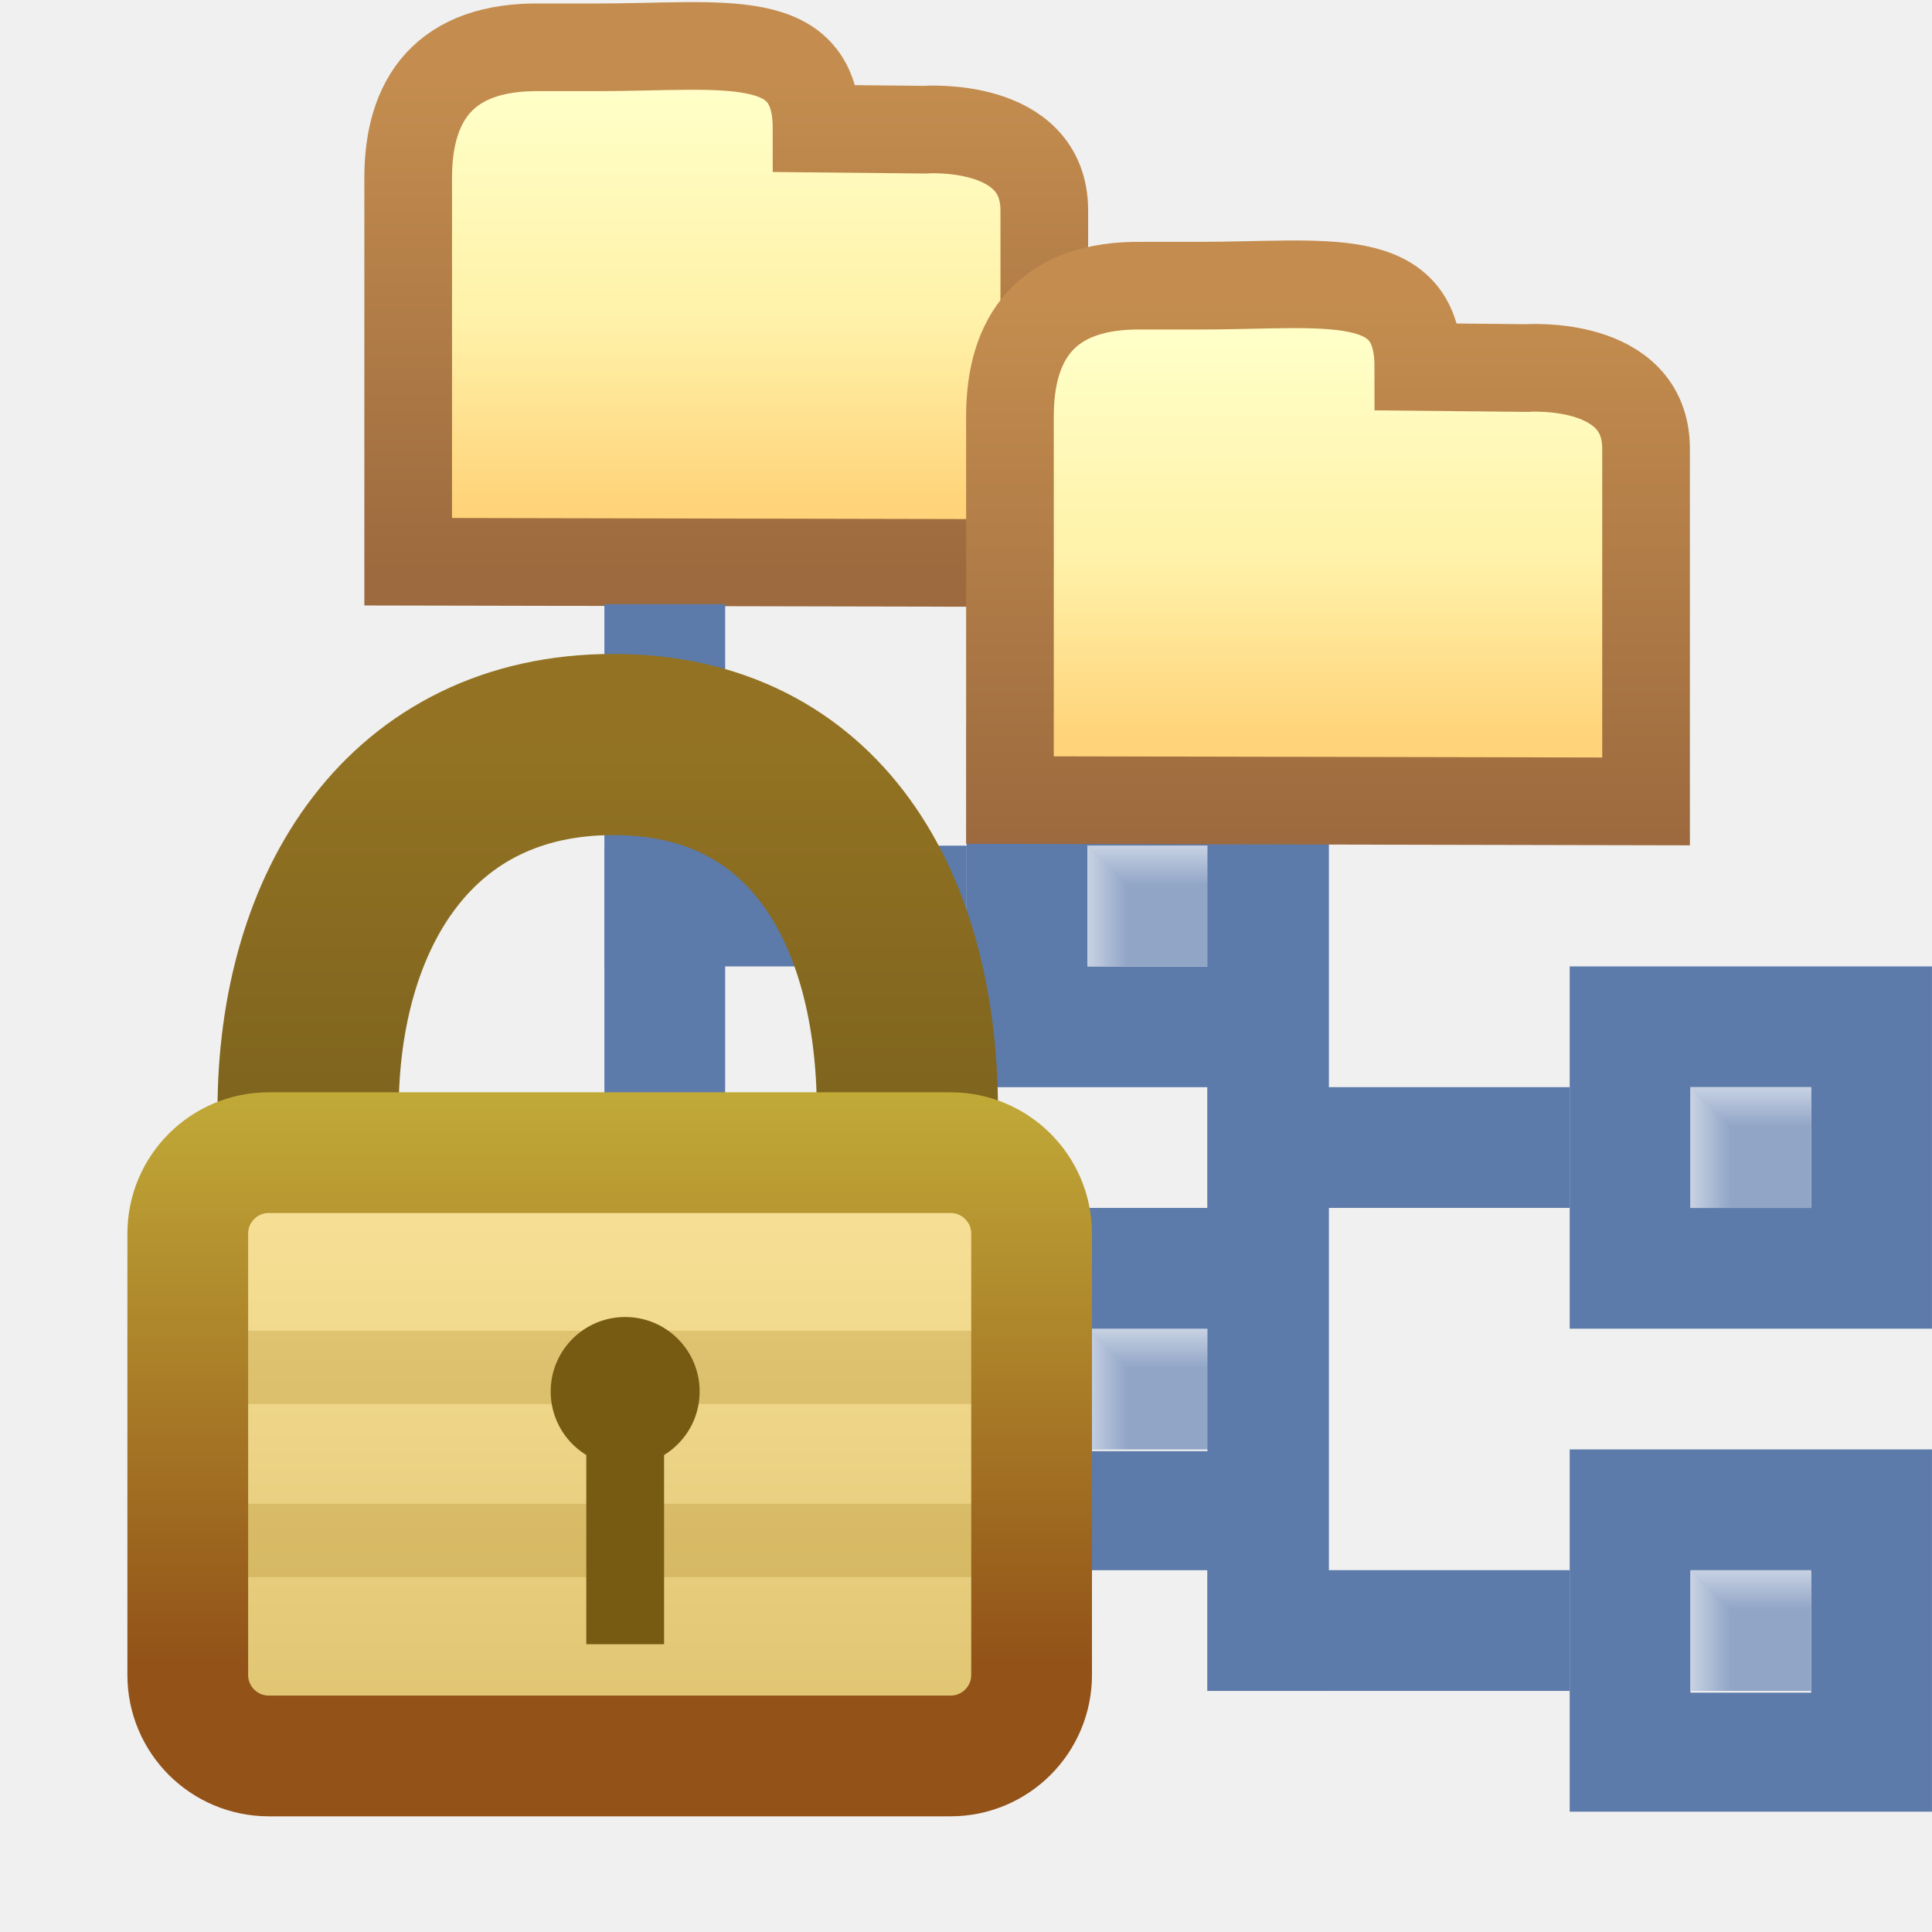
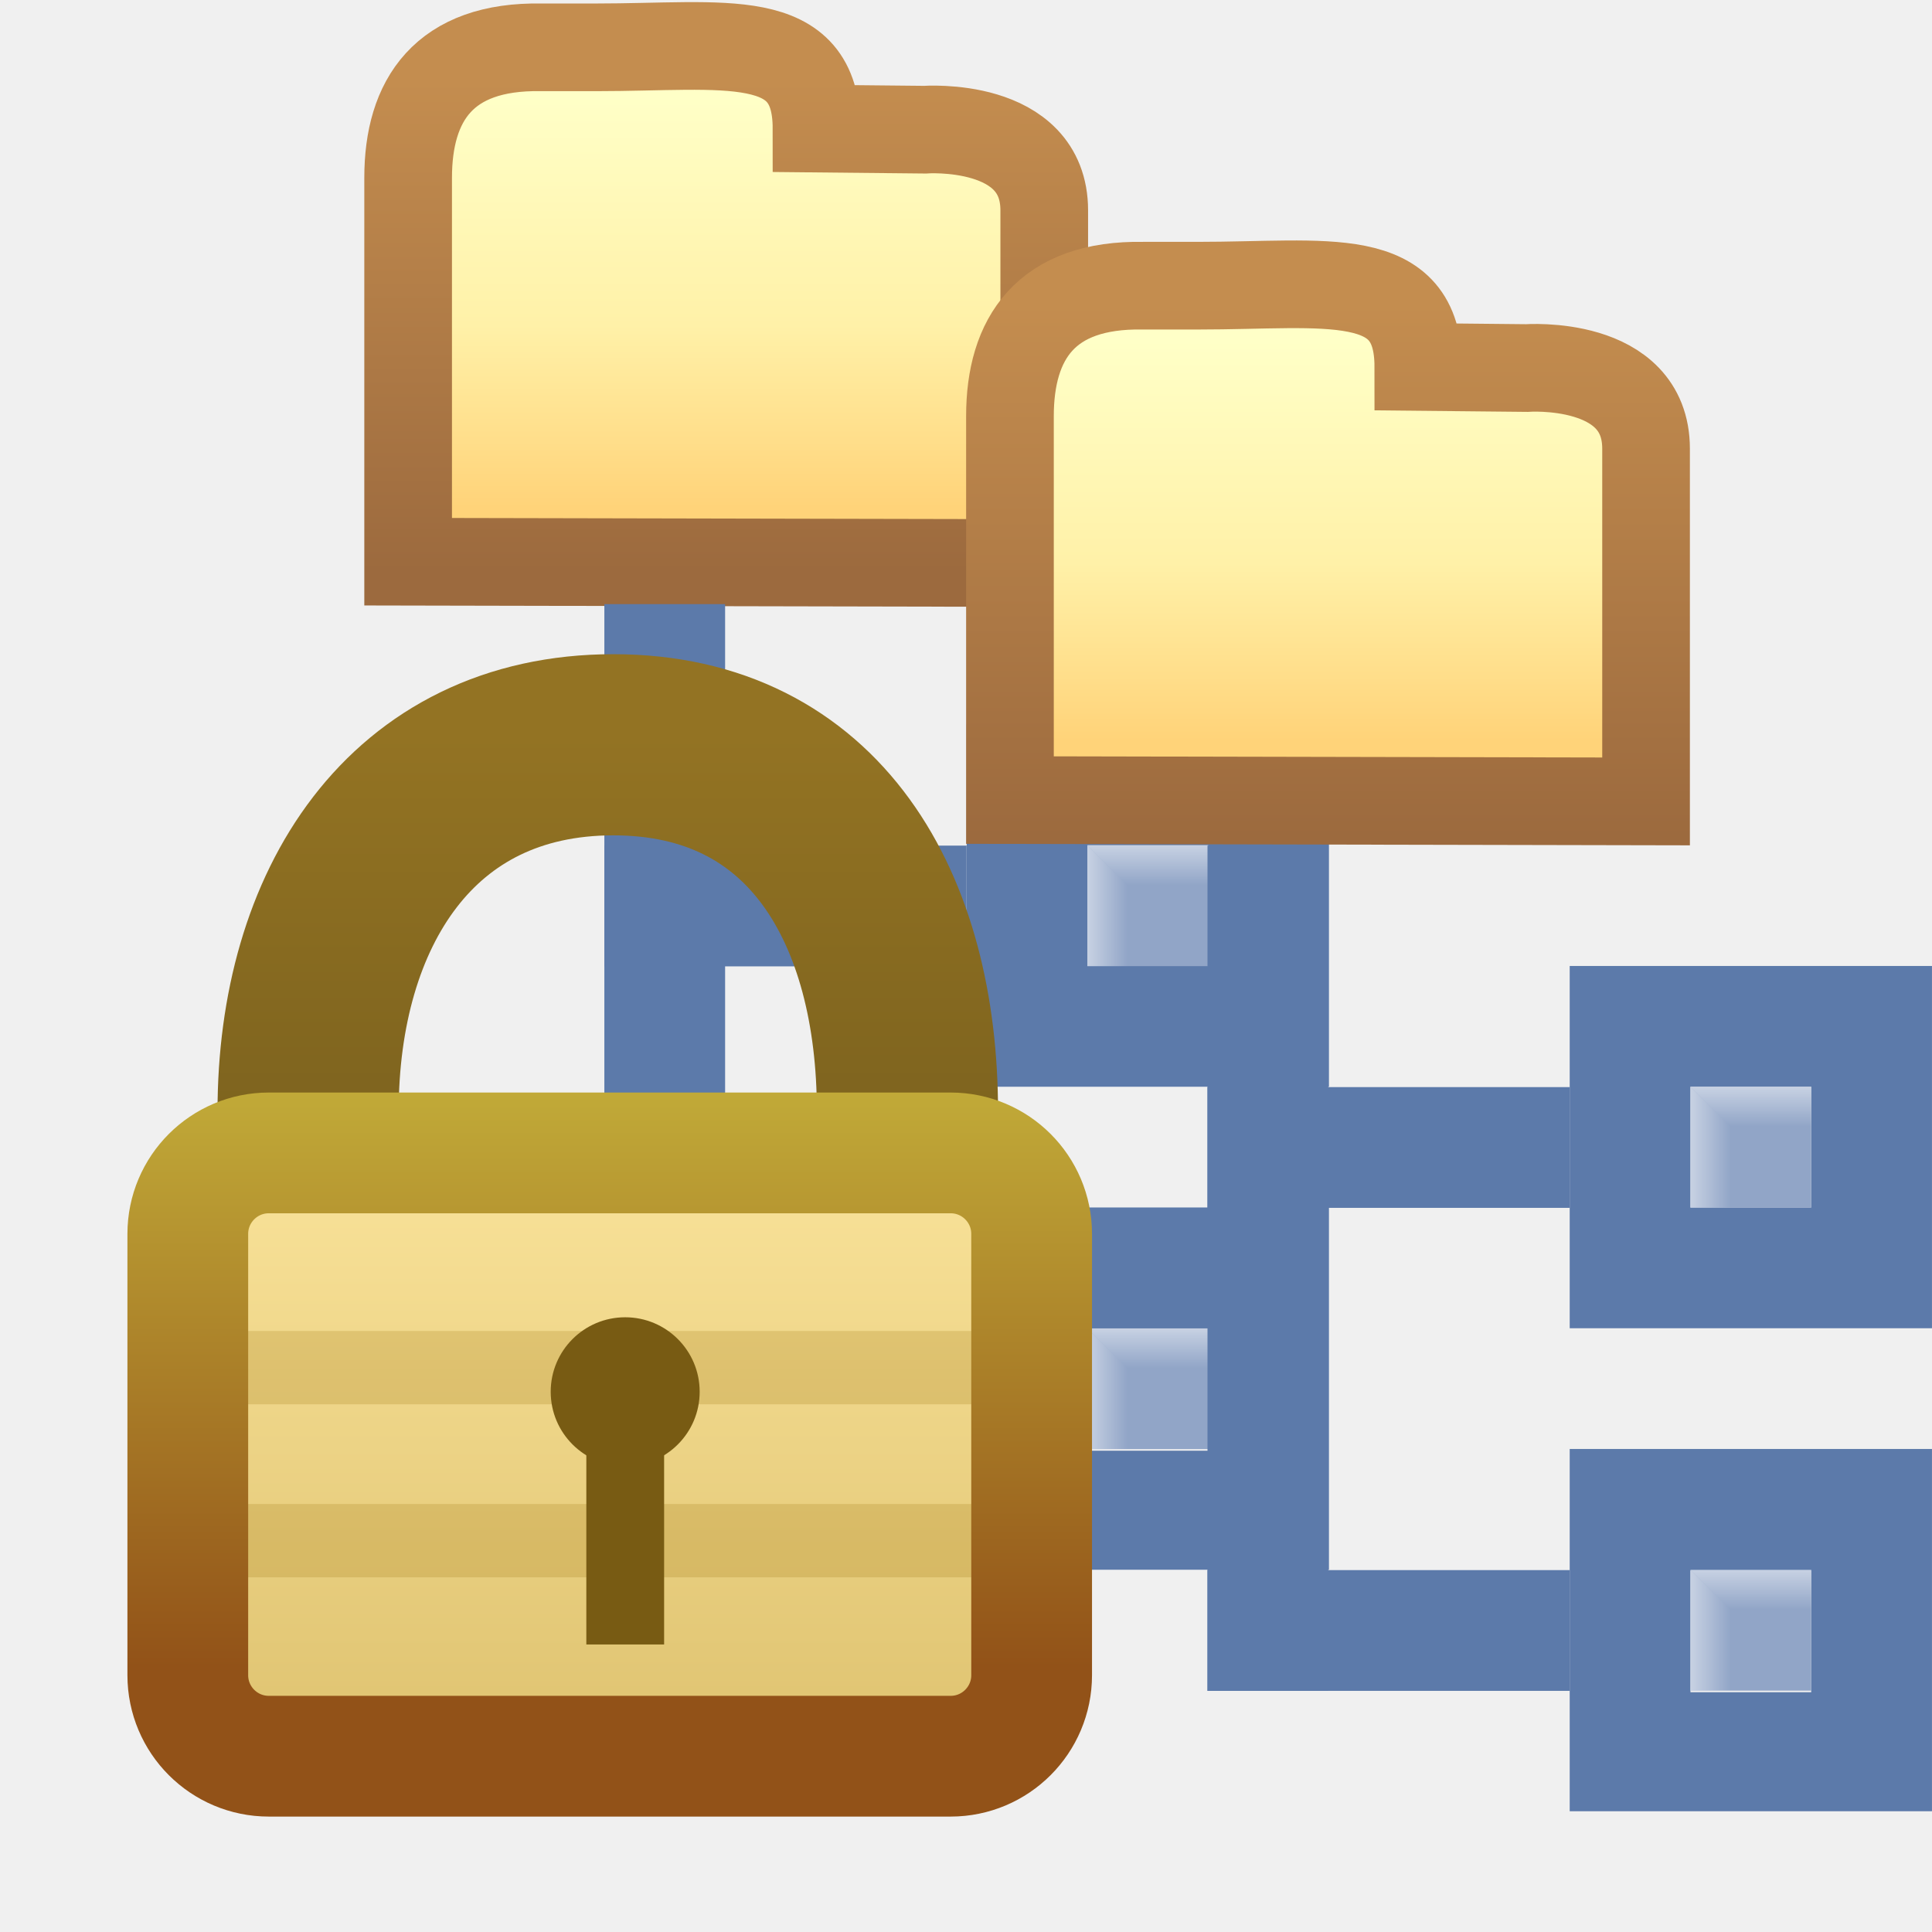
- <svg xmlns="http://www.w3.org/2000/svg" xmlns:xlink="http://www.w3.org/1999/xlink" version="1.1" id="svg2" height="16" width="16">
-   <defs id="defs4">
-     <linearGradient id="linearGradient5991">
-       <stop style="stop-color:#9c6a3e;stop-opacity:1;" offset="0" id="stop5993" />
-       <stop style="stop-color:#c48d4f;stop-opacity:1" offset="1" id="stop5995" />
+ <svg xmlns="http://www.w3.org/2000/svg" xmlns:xlink="http://www.w3.org/1999/xlink" width="16" height="16">
+   <defs>
+     <linearGradient id="d">
+       <stop offset="0" stop-color="#9c6a3e" />
+       <stop offset="1" stop-color="#c48d4f" />
    </linearGradient>
-     <linearGradient id="linearGradient5981">
-       <stop id="stop5983" offset="0" style="stop-color:#9c6a3e;stop-opacity:1;" />
-       <stop id="stop5985" offset="1" style="stop-color:#c48d4f;stop-opacity:1" />
+     <linearGradient id="c">
+       <stop offset="0" stop-color="#9c6a3e" />
+       <stop offset="1" stop-color="#c48d4f" />
    </linearGradient>
-     <linearGradient id="linearGradient5973">
-       <stop style="stop-color:#ffffc7;stop-opacity:1" offset="0" id="stop5975" />
-       <stop id="stop5977" offset="0.555" style="stop-color:#fff1a8;stop-opacity:1" />
-       <stop style="stop-color:#ffd379;stop-opacity:1" offset="1" id="stop5979" />
+     <linearGradient id="b">
+       <stop offset="0" stop-color="#ffffc7" />
+       <stop offset=".555" stop-color="#fff1a8" />
+       <stop offset="1" stop-color="#ffd379" />
    </linearGradient>
-     <linearGradient id="linearGradient5965">
-       <stop style="stop-color:#ffffc7;stop-opacity:1" offset="0" id="stop5967" />
-       <stop id="stop5969" offset="0.555" style="stop-color:#fff1a8;stop-opacity:1" />
-       <stop style="stop-color:#ffd379;stop-opacity:1" offset="1" id="stop5971" />
+     <linearGradient id="a">
+       <stop offset="0" stop-color="#ffffc7" />
+       <stop offset=".555" stop-color="#fff1a8" />
+       <stop offset="1" stop-color="#ffd379" />
    </linearGradient>
-     <linearGradient y2="1056.436" x2="-17.95" y1="1064.428" x1="-17.95" gradientTransform="matrix(-0.5053316,0,0,-0.4143057,1.182328,1480.179)" gradientUnits="userSpaceOnUse" id="linearGradient5897" xlink:href="#linearGradient5965" />
-     <linearGradient xlink:href="#linearGradient5973" id="linearGradient5926" gradientUnits="userSpaceOnUse" gradientTransform="matrix(-0.5053316,0,0,-0.4143057,-4.799834,1478.205)" x1="-17.95" y1="1064.538" x2="-17.95" y2="1056.333" />
-     <linearGradient gradientTransform="translate(-19.00162,0)" gradientUnits="userSpaceOnUse" y2="1038.868" x2="27.119" y1="1043.289" x1="27.119" id="linearGradient5987" xlink:href="#linearGradient5981" />
-     <linearGradient gradientTransform="translate(-20,0)" gradientUnits="userSpaceOnUse" y2="1037.027" x2="22.577" y1="1041.094" x1="22.577" id="linearGradient5989" xlink:href="#linearGradient5991" />
-     <linearGradient xlink:href="#linearGradient4871-7-1" id="linearGradient4879-9-2" x1="4.5" y1="1044.347" x2="4.5" y2="1045.343" gradientUnits="userSpaceOnUse" />
-     <linearGradient id="linearGradient4871-7-1">
-       <stop style="stop-color:#ffffff;stop-opacity:1;" offset="0" id="stop4873-4-1" />
-       <stop style="stop-color:#ffffff;stop-opacity:0;" offset="1" id="stop4875-0-5" />
+     <linearGradient xlink:href="#a" id="t" x1="-17.95" x2="-17.95" y1="1064.428" y2="1056.436" gradientTransform="matrix(-.50533 0 0 -.4143 1.182 1480.179)" gradientUnits="userSpaceOnUse" />
+     <linearGradient xlink:href="#b" id="l" x1="-17.95" x2="-17.95" y1="1064.538" y2="1056.333" gradientTransform="matrix(-.50533 0 0 -.4143 -4.8 1478.205)" gradientUnits="userSpaceOnUse" />
+     <linearGradient xlink:href="#c" id="u" x1="27.119" x2="27.119" y1="1043.289" y2="1038.868" gradientTransform="translate(-19.002)" gradientUnits="userSpaceOnUse" />
+     <linearGradient xlink:href="#d" id="m" x1="22.577" x2="22.577" y1="1041.094" y2="1037.027" gradientTransform="translate(-20)" gradientUnits="userSpaceOnUse" />
+     <linearGradient xlink:href="#e" id="y" x1="4.5" x2="4.5" y1="1044.347" y2="1045.343" gradientUnits="userSpaceOnUse" />
+     <linearGradient id="e">
+       <stop offset="0" stop-color="#fff" />
+       <stop offset="1" stop-color="#fff" stop-opacity="0" />
    </linearGradient>
-     <linearGradient xlink:href="#linearGradient4871-7-1" id="linearGradient4877-1-7" x1="3" y1="1045.862" x2="4" y2="1045.862" gradientUnits="userSpaceOnUse" />
-     <linearGradient xlink:href="#linearGradient4871-7" id="linearGradient4879-9" x1="4.5" y1="1044.347" x2="4.5" y2="1045.343" gradientUnits="userSpaceOnUse" />
-     <linearGradient id="linearGradient4871-7">
-       <stop style="stop-color:#ffffff;stop-opacity:1;" offset="0" id="stop4873-4" />
-       <stop style="stop-color:#ffffff;stop-opacity:0;" offset="1" id="stop4875-0" />
+     <linearGradient xlink:href="#e" id="x" x1="3" x2="4" y1="1045.862" y2="1045.862" gradientUnits="userSpaceOnUse" />
+     <linearGradient xlink:href="#f" id="w" x1="4.5" x2="4.5" y1="1044.347" y2="1045.343" gradientUnits="userSpaceOnUse" />
+     <linearGradient id="f">
+       <stop offset="0" stop-color="#fff" />
+       <stop offset="1" stop-color="#fff" stop-opacity="0" />
    </linearGradient>
-     <linearGradient xlink:href="#linearGradient4871-7" id="linearGradient4877-1" x1="3" y1="1045.862" x2="4" y2="1045.862" gradientUnits="userSpaceOnUse" />
-     <linearGradient xlink:href="#linearGradient4871-7-0" id="linearGradient4877-1-4" x1="3" y1="1045.862" x2="4" y2="1045.862" gradientUnits="userSpaceOnUse" />
-     <linearGradient id="linearGradient4871-7-0">
-       <stop style="stop-color:#ffffff;stop-opacity:1;" offset="0" id="stop4873-4-5" />
-       <stop style="stop-color:#ffffff;stop-opacity:0;" offset="1" id="stop4875-0-4" />
+     <linearGradient xlink:href="#f" id="v" x1="3" x2="4" y1="1045.862" y2="1045.862" gradientUnits="userSpaceOnUse" />
+     <linearGradient xlink:href="#g" id="n" x1="3" x2="4" y1="1045.862" y2="1045.862" gradientUnits="userSpaceOnUse" />
+     <linearGradient id="g">
+       <stop offset="0" stop-color="#fff" />
+       <stop offset="1" stop-color="#fff" stop-opacity="0" />
    </linearGradient>
-     <linearGradient xlink:href="#linearGradient4871-7-0" id="linearGradient4879-9-7" x1="4.5" y1="1044.347" x2="4.5" y2="1045.343" gradientUnits="userSpaceOnUse" />
-     <linearGradient xlink:href="#linearGradient4871-7-1-1" id="linearGradient4877-1-7-2" x1="3" y1="1045.862" x2="4" y2="1045.862" gradientUnits="userSpaceOnUse" />
-     <linearGradient id="linearGradient4871-7-1-1">
-       <stop style="stop-color:#ffffff;stop-opacity:1;" offset="0" id="stop4873-4-1-4" />
-       <stop style="stop-color:#ffffff;stop-opacity:0;" offset="1" id="stop4875-0-5-9" />
+     <linearGradient xlink:href="#g" id="o" x1="4.5" x2="4.5" y1="1044.347" y2="1045.343" gradientUnits="userSpaceOnUse" />
+     <linearGradient xlink:href="#h" id="p" x1="3" x2="4" y1="1045.862" y2="1045.862" gradientUnits="userSpaceOnUse" />
+     <linearGradient id="h">
+       <stop offset="0" stop-color="#fff" />
+       <stop offset="1" stop-color="#fff" stop-opacity="0" />
    </linearGradient>
-     <linearGradient xlink:href="#linearGradient4871-7-1-1" id="linearGradient4879-9-2-9" x1="4.5" y1="1044.347" x2="4.5" y2="1045.343" gradientUnits="userSpaceOnUse" />
-     <mask id="mask8881" maskUnits="userSpaceOnUse">
-       <g id="g8883" style="fill:#ffffff;display:inline">
-         <path d="m 6.66,1037.436 c 0,0 0.99,-0.074 0.99,0.668 l 0,2.921 -5.268,-0.011 0,-2.126 0,-1.053 c 0,-0.645 0.297,-1.095 1.102,-1.081 l 0.452,0 c 1.075,0 1.828,-0.155 1.828,0.673 z" style="fill:#ffffff;fill-opacity:1;stroke:#ffffff;stroke-width:0.726;stroke-linecap:butt;stroke-linejoin:miter;stroke-miterlimit:4;stroke-opacity:1;stroke-dasharray:none;display:inline" id="path8885" />
-         <g style="fill:#ffffff;display:inline" id="g8887" transform="translate(0.00695065,-0.9965488)">
-           <g transform="matrix(0.5956233,0,0,0.5956233,5.42626,422.3158)" id="g8889" style="fill:#ffffff;display:inline">
-             <path style="fill:#ffffff;fill-opacity:1;stroke:none;display:inline" d="m 2.642,1042.683 0,5.037 5.037,0 0,-5.037 z m 1.679,1.679 1.679,0 0,1.679 -1.679,0 z" id="path8891" />
-             <g style="fill:#ffffff" transform="matrix(0.5596461,0,0,0.5596359,2.642148,459.8996)" id="g8893">
-               <rect y="1044.362" x="3" height="3" width="3" id="rect8895" style="fill:#ffffff;fill-opacity:1;stroke:none;display:inline" />
-               <path id="path8897" d="m 3,1044.362 1,1 0,2 -1,0 z" style="opacity:0.5;fill:#ffffff;fill-opacity:1;stroke:none;display:inline" />
-               <path id="path8899" d="m 3,1044.362 1,1 2,0 0,-1 z" style="opacity:0.5;fill:#ffffff;fill-opacity:1;stroke:none;display:inline" />
-             </g>
-           </g>
-           <g transform="matrix(0.5956233,0,0,0.5956233,5.42626,426.3158)" id="g8901" style="fill:#ffffff;display:inline">
-             <path style="fill:#ffffff;fill-opacity:1;stroke:none;display:inline" d="m 2.642,1042.683 0,5.037 5.037,0 0,-5.037 z m 1.679,1.691 1.679,0 0,1.691 -1.679,0 z" id="path8903" />
-             <g style="fill:#ffffff" transform="matrix(0.5596461,0,0,0.5596359,2.642148,459.8996)" id="g8905">
-               <rect y="1044.362" x="3" height="3" width="3" id="rect8907" style="fill:#ffffff;fill-opacity:1;stroke:none;display:inline" />
-               <path id="path8909" d="m 3,1044.362 1,1 0,2 -1,0 z" style="opacity:0.5;fill:#ffffff;fill-opacity:1;stroke:none;display:inline" />
-               <path id="path8911" d="m 3,1044.362 1,1 2,0 0,-1 z" style="opacity:0.5;fill:#ffffff;fill-opacity:1;stroke:none;display:inline" />
-             </g>
-           </g>
-           <path id="path8913" d="m 4,1042.362 1,0 0,7 -1,0 z" style="fill:#ffffff;fill-opacity:1;stroke:none;display:inline" />
-           <path id="path8915" d="m 4,1044.362 3,0 0,1 -3,0 z" style="fill:#ffffff;fill-opacity:1;stroke:none;display:inline" />
-           <path id="path8917" d="m 4,1048.362 3,0 0,1 -3,0 z" style="fill:#ffffff;fill-opacity:1;stroke:none;display:inline" />
+     <linearGradient xlink:href="#h" id="q" x1="4.5" x2="4.5" y1="1044.347" y2="1045.343" gradientUnits="userSpaceOnUse" />
+     <linearGradient id="i">
+       <stop offset="0" stop-color="#937323" />
+       <stop offset="1" stop-color="#79601d" />
+     </linearGradient>
+     <linearGradient xlink:href="#i" id="z" x1="30.063" x2="30.063" y1="1034.496" y2="1040.971" gradientTransform="translate(-42.735 2.5)" gradientUnits="userSpaceOnUse" />
+     <linearGradient xlink:href="#j" id="A" x1="32.326" x2="32.326" y1="1049.994" y2="1040.736" gradientTransform="translate(-43.39 1.055)" gradientUnits="userSpaceOnUse" />
+     <linearGradient id="j">
+       <stop offset="0" stop-color="#dec26f" />
+       <stop offset="1" stop-color="#fce69e" />
+     </linearGradient>
+     <linearGradient xlink:href="#k" id="B" x1="29.263" x2="29.263" y1="1048.656" y2="1040.78" gradientTransform="translate(-43.39 1.055)" gradientUnits="userSpaceOnUse" />
+     <linearGradient id="k">
+       <stop offset="0" stop-color="#925218" />
+       <stop offset="1" stop-color="#c1aa38" />
+     </linearGradient>
+     <filter id="s" width="1.349" height="1.372" x="-.174" y="-.186">
+       <feGaussianBlur stdDeviation=".98" />
+     </filter>
+     <mask id="r" maskUnits="userSpaceOnUse">
+       <g fill="#fff">
+         <path d="m 2.642,1042.683 0,5.037 5.037,0 0,-5.037 z m 1.679,1.679 1.679,0 0,1.679 -1.679,0 z" transform="matrix(.59562 0 0 .59562 5.433 421.32)" />
+         <path d="M3 1044.362H6V1047.362H3z" transform="matrix(.33334 0 0 .33333 7.007 695.246)" />
+         <path d="m3 1044.362 1 1 0 2-1 0zM3 1044.362l1 1 2 0 0-1z" opacity=".5" transform="matrix(.33334 0 0 .33333 7.007 695.246)" />
+         <path d="m 2.642,1042.683 0,5.037 5.037,0 0,-5.037 z m 1.679,1.691 1.679,0 0,1.691 -1.679,0 z" transform="matrix(.59562 0 0 .59562 5.433 425.32)" />
+         <path d="M3 1044.362H6V1047.362H3z" transform="matrix(.33334 0 0 .33333 7.007 699.246)" />
+         <path d="m3 1044.362 1 1 0 2-1 0zM3 1044.362l1 1 2 0 0-1z" opacity=".5" transform="matrix(.33334 0 0 .33333 7.007 699.246)" />
+         <path d="m 4,1042.362 1,0 0,7 -1,0 z" transform="translate(.007 -.997)" />
+         <path d="m4 1044.362 3 0 0 1-3 0zM4 1048.362l3 0 0 1-3 0z" transform="translate(.007 -.997)" />
+       </g>
+     </mask>
+   </defs>
+   <path fill="url(#l)" stroke="url(#m)" stroke-width=".726" d="m 6.66,1037.436 c 0,0 0.99,-0.074 0.99,0.668 l 0,2.921 -5.268,-0.011 0,-2.126 0,-1.053 c 0,-0.645 0.297,-1.095 1.102,-1.081 l 0.452,0 c 1.075,0 1.828,-0.155 1.828,0.673 z" transform="translate(.998 -1036.362)" />
+   <path fill="#5c7aaa" d="m 2.642,1042.683 0,5.037 5.037,0 0,-5.037 z m 1.679,1.679 1.679,0 0,1.679 -1.679,0 z" transform="matrix(.59562 0 0 .59562 6.432 -615.043)" />
+   <path fill="#91a5c7" d="M3 1044.362H6V1047.362H3z" transform="matrix(.33334 0 0 .33333 8.005 -341.116)" />
+   <path fill="url(#n)" d="m 3,1044.362 1,1 0,2 -1,0 z" opacity=".5" transform="matrix(.33334 0 0 .33333 8.005 -341.116)" />
+   <path fill="url(#o)" d="m 3,1044.362 1,1 2,0 0,-1 z" opacity=".5" transform="matrix(.33334 0 0 .33333 8.005 -341.116)" />
+   <path fill="#5c7aaa" d="m 2.642,1042.683 0,5.037 5.037,0 0,-5.037 z m 1.679,1.691 1.679,0 0,1.691 -1.679,0 z" transform="matrix(.59562 0 0 .59562 6.432 -611.043)" />
+   <path fill="#91a5c7" d="M3 1044.362H6V1047.362H3z" transform="matrix(.33334 0 0 .33333 8.005 -337.116)" />
+   <path fill="url(#p)" d="m 3,1044.362 1,1 0,2 -1,0 z" opacity=".5" transform="matrix(.33334 0 0 .33333 8.005 -337.116)" />
+   <path fill="url(#q)" d="m 3,1044.362 1,1 2,0 0,-1 z" opacity=".5" transform="matrix(.33334 0 0 .33333 8.005 -337.116)" />
+   <path fill="#5c7aaa" d="m 4,1042.362 1,0 0,7 -1,0 z" transform="translate(1.005 -1037.359)" />
+   <path fill="#5c7aaa" d="m4 1044.362 3 0 0 1-3 0zM4 1048.362l3 0 0 1-3 0z" transform="translate(1.005 -1037.359)" />
+   <g stroke="#fff" stroke-width="2" mask="url(#r)" transform="translate(0 -1036.362)">
+     <g fill="#fff" filter="url(#s)" opacity=".75">
+       <path d="m3.493 1044.901 2.019 0 0 1.941 1.973 0 0 2.034-1.973 0 0 1.958-2.019 0 0-1.958-1.989 0 0-2.034 1.989 0zM11.643 1039.41c0 0 .99-.074.99.668l0 2.921-5.268-.011 0-2.126 0-1.053c0-.645.297-1.095 1.102-1.081l.452 0c1.075 0 1.828-.155 1.828.673z" />
+       <g stroke-width="3.358">
+         <path d="m 2.642,1042.683 0,5.037 5.037,0 0,-5.037 z m 1.679,1.679 1.679,0 0,1.679 -1.679,0 z" transform="matrix(.59562 0 0 .59562 10.428 423.32)" />
+         <g stroke-width="6">
+           <path d="M3 1044.362H6V1047.362H3z" transform="matrix(.33334 0 0 .33333 12.001 697.246)" />
+           <path d="m3 1044.362 1 1 0 2-1 0zM3 1044.362l1 1 2 0 0-1z" opacity=".5" transform="matrix(.33334 0 0 .33333 12.001 697.246)" />
        </g>
      </g>
-     </mask>
-     <filter height="1.372" y="-0.186" width="1.349" x="-0.174" id="filter8947">
-       <feGaussianBlur id="feGaussianBlur8949" stdDeviation="0.98" />
-     </filter>
-     <linearGradient id="linearGradient4862">
-       <stop id="stop4864" offset="0" style="stop-color:#937323;stop-opacity:1;" />
-       <stop id="stop4866" offset="1" style="stop-color:#79601d;stop-opacity:1;" />
-     </linearGradient>
-     <linearGradient y2="1040.971" x2="30.062" y1="1034.496" x1="30.062" gradientTransform="translate(-42.73466,2.499255)" gradientUnits="userSpaceOnUse" id="linearGradient8465" xlink:href="#linearGradient4862" />
-     <linearGradient y2="1040.736" x2="32.326" y1="1049.994" x1="32.326" gradientTransform="translate(-43.38976,1.055355)" gradientUnits="userSpaceOnUse" id="linearGradient3527" xlink:href="#linearGradient4886-8" />
-     <linearGradient id="linearGradient4886-8">
-       <stop style="stop-color:#dec26f;stop-opacity:1" offset="0" id="stop4888-3" />
-       <stop style="stop-color:#fce69e;stop-opacity:1" offset="1" id="stop4890-2" />
-     </linearGradient>
-     <linearGradient y2="1040.78" x2="29.263" y1="1048.656" x1="29.263" gradientTransform="translate(-43.38976,1.055355)" gradientUnits="userSpaceOnUse" id="linearGradient8473" xlink:href="#linearGradient4878" />
-     <linearGradient id="linearGradient4878">
-       <stop id="stop4880" offset="0" style="stop-color:#925218;stop-opacity:1" />
-       <stop id="stop4882" offset="1" style="stop-color:#c1aa38;stop-opacity:1" />
-     </linearGradient>
-   </defs>
-   <g transform="translate(0,-1036.362)" style="display:inline" id="layer1">
-     <g transform="translate(0.9983743,0)" id="g8391">
-       <path d="m 6.66,1037.436 c 0,0 0.99,-0.074 0.99,0.668 l 0,2.921 -5.268,-0.011 0,-2.126 0,-1.053 c 0,-0.645 0.297,-1.095 1.102,-1.081 l 0.452,0 c 1.075,0 1.828,-0.155 1.828,0.673 z" style="fill:url(#linearGradient5926);fill-opacity:1;stroke:url(#linearGradient5989);stroke-width:0.726;stroke-linecap:butt;stroke-linejoin:miter;stroke-miterlimit:4;stroke-opacity:1;stroke-dasharray:none;display:inline" id="path4887-8-4-7-4" />
-       <g style="display:inline" id="layer1-8-0" transform="translate(0.00695065,-0.9965488)">
-         <g transform="matrix(0.5956233,0,0,0.5956233,5.42626,422.3158)" id="g5029-8-3" style="display:inline">
-           <path style="fill:#5c7aaa;fill-opacity:1;stroke:none;display:inline" d="m 2.642,1042.683 0,5.037 5.037,0 0,-5.037 z m 1.679,1.679 1.679,0 0,1.679 -1.679,0 z" id="rect4035-17-2-0" />
-           <g transform="matrix(0.5596461,0,0,0.5596359,2.642148,459.8996)" id="g4094-4-3">
-             <rect y="1044.362" x="3" height="3" width="3" id="rect4035-1-1-5-5" style="fill:#91a5c7;fill-opacity:1;stroke:none;display:inline" />
-             <path id="rect4035-1-7-1-5-0" d="m 3,1044.362 1,1 0,2 -1,0 z" style="opacity:0.5;fill:url(#linearGradient4877-1-4);fill-opacity:1;stroke:none;display:inline" />
-             <path id="rect4035-1-7-4-5-1-7" d="m 3,1044.362 1,1 2,0 0,-1 z" style="opacity:0.5;fill:url(#linearGradient4879-9-7);fill-opacity:1;stroke:none;display:inline" />
-           </g>
-         </g>
-         <g transform="matrix(0.5956233,0,0,0.5956233,5.42626,426.3158)" id="g5029-8-7-6" style="display:inline">
-           <path style="fill:#5c7aaa;fill-opacity:1;stroke:none;display:inline" d="m 2.642,1042.683 0,5.037 5.037,0 0,-5.037 z m 1.679,1.691 1.679,0 0,1.691 -1.679,0 z" id="rect4035-17-2-6-7" />
-           <g transform="matrix(0.5596461,0,0,0.5596359,2.642148,459.8996)" id="g4094-4-1-8">
-             <rect y="1044.362" x="3" height="3" width="3" id="rect4035-1-1-5-4-3" style="fill:#91a5c7;fill-opacity:1;stroke:none;display:inline" />
-             <path id="rect4035-1-7-1-5-2-6" d="m 3,1044.362 1,1 0,2 -1,0 z" style="opacity:0.5;fill:url(#linearGradient4877-1-7-2);fill-opacity:1;stroke:none;display:inline" />
-             <path id="rect4035-1-7-4-5-1-3-4" d="m 3,1044.362 1,1 2,0 0,-1 z" style="opacity:0.5;fill:url(#linearGradient4879-9-2-9);fill-opacity:1;stroke:none;display:inline" />
-           </g>
-         </g>
-         <path id="rect4035-1-1-5-2-4" d="m 4,1042.362 1,0 0,7 -1,0 z" style="fill:#5c7aaa;fill-opacity:1;stroke:none;display:inline" />
-         <path id="rect4035-1-1-5-2-2-19" d="m 4,1044.362 3,0 0,1 -3,0 z" style="fill:#5c7aaa;fill-opacity:1;stroke:none;display:inline" />
-         <path id="rect4035-1-1-5-2-2-1-5" d="m 4,1048.362 3,0 0,1 -3,0 z" style="fill:#5c7aaa;fill-opacity:1;stroke:none;display:inline" />
-       </g>
-     </g>
-     <g mask="url(#mask8881)" style="stroke:#ffffff;stroke-width:2;stroke-miterlimit:4;stroke-dasharray:none" id="g8762">
-       <g style="filter:url(#filter8947);opacity:0.75" id="g8919">
-         <path id="path5581-4" d="m 3.493,1044.901 2.019,0 0,1.941 1.973,0 0,2.034 -1.973,0 0,1.958 -2.019,0 0,-1.958 -1.989,0 0,-2.034 1.989,0 z" style="fill:#ffffff;fill-opacity:1;stroke:#ffffff;stroke-width:2;stroke-linecap:butt;stroke-linejoin:miter;stroke-miterlimit:4;stroke-opacity:1;stroke-dasharray:none;display:inline" />
-         <path id="path4887-8-4-7-9" style="fill:#ffffff;fill-opacity:1;stroke:#ffffff;stroke-width:2;stroke-linecap:butt;stroke-linejoin:miter;stroke-miterlimit:4;stroke-opacity:1;stroke-dasharray:none;display:inline" d="m 11.643,1039.41 c 0,0 0.99,-0.074 0.99,0.668 l 0,2.921 -5.268,-0.011 0,-2.126 0,-1.053 c 0,-0.645 0.297,-1.095 1.102,-1.081 l 0.452,0 c 1.075,0 1.828,-0.155 1.828,0.673 z" />
-         <g transform="translate(5.00132,1.0035)" id="layer1-8-04" style="fill:#ffffff;stroke:#ffffff;stroke-width:2;stroke-miterlimit:4;stroke-dasharray:none;display:inline">
-           <g style="fill:#ffffff;stroke:#ffffff;stroke-width:3.358;stroke-miterlimit:4;stroke-dasharray:none;display:inline" id="g5029-8-4" transform="matrix(0.5956233,0,0,0.5956233,5.42626,422.3158)">
-             <path id="rect4035-17-2-9" d="m 2.642,1042.683 0,5.037 5.037,0 0,-5.037 z m 1.679,1.679 1.679,0 0,1.679 -1.679,0 z" style="fill:#ffffff;fill-opacity:1;stroke:#ffffff;stroke-width:3.358;stroke-miterlimit:4;stroke-dasharray:none;display:inline" />
-             <g id="g4094-4-8" transform="matrix(0.5596461,0,0,0.5596359,2.642148,459.8996)" style="fill:#ffffff;stroke:#ffffff;stroke-width:6;stroke-miterlimit:4;stroke-dasharray:none">
-               <rect style="fill:#ffffff;fill-opacity:1;stroke:#ffffff;stroke-width:6;stroke-miterlimit:4;stroke-dasharray:none;display:inline" id="rect4035-1-1-5-53" width="3" height="3" x="3" y="1044.362" />
-               <path style="opacity:0.5;fill:#ffffff;fill-opacity:1;stroke:#ffffff;stroke-width:6;stroke-miterlimit:4;stroke-dasharray:none;display:inline" d="m 3,1044.362 1,1 0,2 -1,0 z" id="rect4035-1-7-1-5-23" />
-               <path style="opacity:0.5;fill:#ffffff;fill-opacity:1;stroke:#ffffff;stroke-width:6;stroke-miterlimit:4;stroke-dasharray:none;display:inline" d="m 3,1044.362 1,1 2,0 0,-1 z" id="rect4035-1-7-4-5-1-0" />
-             </g>
-           </g>
-           <g style="fill:#ffffff;stroke:#ffffff;stroke-width:3.358;stroke-miterlimit:4;stroke-dasharray:none;display:inline" id="g5029-8-7-1" transform="matrix(0.5956233,0,0,0.5956233,5.42626,426.3158)">
-             <path id="rect4035-17-2-6-71" d="m 2.642,1042.683 0,5.037 5.037,0 0,-5.037 z m 1.679,1.691 1.679,0 0,1.691 -1.679,0 z" style="fill:#ffffff;fill-opacity:1;stroke:#ffffff;stroke-width:3.358;stroke-miterlimit:4;stroke-dasharray:none;display:inline" />
-             <g id="g4094-4-1-9" transform="matrix(0.5596461,0,0,0.5596359,2.642148,459.8996)" style="fill:#ffffff;stroke:#ffffff;stroke-width:6;stroke-miterlimit:4;stroke-dasharray:none">
-               <rect style="fill:#ffffff;fill-opacity:1;stroke:#ffffff;stroke-width:6;stroke-miterlimit:4;stroke-dasharray:none;display:inline" id="rect4035-1-1-5-4-8" width="3" height="3" x="3" y="1044.362" />
-               <path style="opacity:0.5;fill:#ffffff;fill-opacity:1;stroke:#ffffff;stroke-width:6;stroke-miterlimit:4;stroke-dasharray:none;display:inline" d="m 3,1044.362 1,1 0,2 -1,0 z" id="rect4035-1-7-1-5-2-8" />
-               <path style="opacity:0.5;fill:#ffffff;fill-opacity:1;stroke:#ffffff;stroke-width:6;stroke-miterlimit:4;stroke-dasharray:none;display:inline" d="m 3,1044.362 1,1 2,0 0,-1 z" id="rect4035-1-7-4-5-1-3-3" />
-             </g>
-           </g>
-           <path style="fill:#ffffff;fill-opacity:1;stroke:#ffffff;stroke-width:2;stroke-miterlimit:4;stroke-dasharray:none;display:inline" d="m 4,1042.362 1,0 0,7 -1,0 z" id="rect4035-1-1-5-2-29" />
-           <path style="fill:#ffffff;fill-opacity:1;stroke:#ffffff;stroke-width:2;stroke-miterlimit:4;stroke-dasharray:none;display:inline" d="m 4,1044.362 3,0 0,1 -3,0 z" id="rect4035-1-1-5-2-2-3" />
-           <path style="fill:#ffffff;fill-opacity:1;stroke:#ffffff;stroke-width:2;stroke-miterlimit:4;stroke-dasharray:none;display:inline" d="m 4,1048.362 3,0 0,1 -3,0 z" id="rect4035-1-1-5-2-2-1-3" />
+       <g stroke-width="3.358">
+         <path d="m 2.642,1042.683 0,5.037 5.037,0 0,-5.037 z m 1.679,1.691 1.679,0 0,1.691 -1.679,0 z" transform="matrix(.59562 0 0 .59562 10.428 427.32)" />
+         <g stroke-width="6">
+           <path d="M3 1044.362H6V1047.362H3z" transform="matrix(.33334 0 0 .33333 12.001 701.246)" />
+           <path d="m3 1044.362 1 1 0 2-1 0zM3 1044.362l1 1 2 0 0-1z" opacity=".5" transform="matrix(.33334 0 0 .33333 12.001 701.246)" />
        </g>
      </g>
-     </g>
-     <path id="path4887-8-4-7" style="fill:url(#linearGradient5897);fill-opacity:1;stroke:url(#linearGradient5987);stroke-width:0.726;stroke-linecap:butt;stroke-linejoin:miter;stroke-miterlimit:4;stroke-opacity:1;stroke-dasharray:none;display:inline" d="m 12.642,1039.41 c 0,0 0.99,-0.074 0.99,0.668 l 0,2.921 -5.268,-0.011 0,-2.126 0,-1.053 c 0,-0.645 0.297,-1.095 1.102,-1.081 l 0.452,0 c 1.075,0 1.828,-0.155 1.828,0.673 z" />
-     <g transform="translate(5.999694,1.003451)" id="layer1-8" style="display:inline">
-       <g style="display:inline" id="g5029-8" transform="matrix(0.5956233,0,0,0.5956233,5.42626,422.3158)">
-         <path id="rect4035-17-2" d="m 2.642,1042.683 0,5.037 5.037,0 0,-5.037 z m 1.679,1.679 1.679,0 0,1.679 -1.679,0 z" style="fill:#5c7aaa;fill-opacity:1;stroke:none;display:inline" />
-         <g id="g4094-4" transform="matrix(0.5596461,0,0,0.5596359,2.642148,459.8996)">
-           <rect style="fill:#91a5c7;fill-opacity:1;stroke:none;display:inline" id="rect4035-1-1-5" width="3" height="3" x="3" y="1044.362" />
-           <path style="opacity:0.5;fill:url(#linearGradient4877-1);fill-opacity:1;stroke:none;display:inline" d="m 3,1044.362 1,1 0,2 -1,0 z" id="rect4035-1-7-1-5" />
-           <path style="opacity:0.5;fill:url(#linearGradient4879-9);fill-opacity:1;stroke:none;display:inline" d="m 3,1044.362 1,1 2,0 0,-1 z" id="rect4035-1-7-4-5-1" />
-         </g>
-       </g>
-       <g style="display:inline" id="g5029-8-7" transform="matrix(0.5956233,0,0,0.5956233,5.42626,426.3158)">
-         <path id="rect4035-17-2-6" d="m 2.642,1042.683 0,5.037 5.037,0 0,-5.037 z m 1.679,1.691 1.679,0 0,1.691 -1.679,0 z" style="fill:#5c7aaa;fill-opacity:1;stroke:none;display:inline" />
-         <g id="g4094-4-1" transform="matrix(0.5596461,0,0,0.5596359,2.642148,459.8996)">
-           <rect style="fill:#91a5c7;fill-opacity:1;stroke:none;display:inline" id="rect4035-1-1-5-4" width="3" height="3" x="3" y="1044.362" />
-           <path style="opacity:0.5;fill:url(#linearGradient4877-1-7);fill-opacity:1;stroke:none;display:inline" d="m 3,1044.362 1,1 0,2 -1,0 z" id="rect4035-1-7-1-5-2" />
-           <path style="opacity:0.5;fill:url(#linearGradient4879-9-2);fill-opacity:1;stroke:none;display:inline" d="m 3,1044.362 1,1 2,0 0,-1 z" id="rect4035-1-7-4-5-1-3" />
-         </g>
-       </g>
-       <path style="fill:#5c7aaa;fill-opacity:1;stroke:none;display:inline" d="m 4,1042.362 1,0 0,7 -1,0 z" id="rect4035-1-1-5-2" />
-       <path style="fill:#5c7aaa;fill-opacity:1;stroke:none;display:inline" d="m 4,1044.362 3,0 0,1 -3,0 z" id="rect4035-1-1-5-2-2" />
-       <path style="fill:#5c7aaa;fill-opacity:1;stroke:none;display:inline" d="m 4,1048.362 3,0 0,1 -3,0 z" id="rect4035-1-1-5-2-2-1" />
-     </g>
-     <g id="g3455" style="display:inline" transform="matrix(0.6071481,0,0,0.6071481,13.62267,412.8399)">
-       <path id="rect4838-1-9" d="m -10.06,1045.062 0,-2.938 c 0,-2.759 -1.254,-5 -4.012,-5 -2.759,0 -4.163,2.241 -4.163,5 l 0,2.938" style="color:#000000;font-style:normal;font-variant:normal;font-weight:normal;font-stretch:normal;font-size:medium;line-height:normal;font-family:Sans;text-indent:0;text-align:start;text-decoration:none;text-decoration-line:none;letter-spacing:normal;word-spacing:normal;text-transform:none;direction:ltr;block-progression:tb;writing-mode:lr-tb;baseline-shift:baseline;text-anchor:start;display:inline;overflow:visible;visibility:visible;fill:none;stroke:url(#linearGradient8465);stroke-width:2.471;stroke-miterlimit:4;stroke-dasharray:none;stroke-opacity:1;marker:none;enable-background:accumulate" />
-       <rect ry="1.105" rx="1.105" y="1042.982" x="-19.876" height="7.938" width="11.999" id="rect4838-0" style="display:inline;fill:url(#linearGradient3527);fill-opacity:1;stroke:none" />
-       <rect y="1045.12" x="-19.393" height="1" width="11.031" id="rect4894-76" style="display:inline;opacity:0.25;fill:#a77e1c;fill-opacity:1;stroke:none" />
-       <rect y="1047.48" x="-19.393" height="1" width="11.031" id="rect4894-7-7" style="display:inline;opacity:0.25;fill:#a77e1c;fill-opacity:1;stroke:none" />
-       <circle id="path4066-3" style="display:inline;fill:#785b13;fill-opacity:1;stroke:none" transform="translate(-23.38976,1033.418)" cx="9.48" cy="12.531" r="1.016" />
-       <rect y="1046.59" x="-14.44" height="2.806" width="1.061" id="rect4836-9" style="display:inline;fill:#785b13;fill-opacity:1;stroke:none" />
-       <rect ry="1.105" rx="1.105" y="1042.691" x="-19.876" height="8.229" width="11.51" id="rect4838-12-0" style="display:inline;fill:none;stroke:url(#linearGradient8473);stroke-width:1.647;stroke-miterlimit:4;stroke-dasharray:none;stroke-opacity:1" />
+       <path d="m 4,1042.362 1,0 0,7 -1,0 z" transform="translate(5.001 1.004)" />
+       <path d="m4 1044.362 3 0 0 1-3 0zM4 1048.362l3 0 0 1-3 0z" transform="translate(5.001 1.004)" />
    </g>
  </g>
+   <path fill="url(#t)" stroke="url(#u)" stroke-width=".726" d="m 12.642,1039.41 c 0,0 0.99,-0.074 0.99,0.668 l 0,2.921 -5.268,-0.011 0,-2.126 0,-1.053 c 0,-0.645 0.297,-1.095 1.102,-1.081 l 0.452,0 c 1.075,0 1.828,-0.155 1.828,0.673 z" transform="translate(0 -1036.362)" />
+   <path fill="#5c7aaa" d="m 2.642,1042.683 0,5.037 5.037,0 0,-5.037 z m 1.679,1.679 1.679,0 0,1.679 -1.679,0 z" transform="matrix(.59562 0 0 .59562 11.426 -613.043)" />
+   <path fill="#91a5c7" d="M3 1044.362H6V1047.362H3z" transform="matrix(.33334 0 0 .33333 13 -339.116)" />
+   <path fill="url(#v)" d="m 3,1044.362 1,1 0,2 -1,0 z" opacity=".5" transform="matrix(.33334 0 0 .33333 13 -339.116)" />
+   <path fill="url(#w)" d="m 3,1044.362 1,1 2,0 0,-1 z" opacity=".5" transform="matrix(.33334 0 0 .33333 13 -339.116)" />
+   <path fill="#5c7aaa" d="m 2.642,1042.683 0,5.037 5.037,0 0,-5.037 z m 1.679,1.691 1.679,0 0,1.691 -1.679,0 z" transform="matrix(.59562 0 0 .59562 11.426 -609.043)" />
+   <path fill="#91a5c7" d="M3 1044.362H6V1047.362H3z" transform="matrix(.33334 0 0 .33333 13 -335.116)" />
+   <path fill="url(#x)" d="m 3,1044.362 1,1 0,2 -1,0 z" opacity=".5" transform="matrix(.33334 0 0 .33333 13 -335.116)" />
+   <path fill="url(#y)" d="m 3,1044.362 1,1 2,0 0,-1 z" opacity=".5" transform="matrix(.33334 0 0 .33333 13 -335.116)" />
+   <path fill="#5c7aaa" d="m 4,1042.362 1,0 0,7 -1,0 z" transform="translate(6 -1035.359)" />
+   <path fill="#5c7aaa" d="m4 1044.362 3 0 0 1-3 0zM4 1048.362l3 0 0 1-3 0z" transform="translate(6 -1035.359)" />
+   <g transform="matrix(.60715 0 0 .60715 13.623 -623.522)">
+     <path fill="none" stroke="url(#z)" stroke-width="2.471" d="m -10.06,1045.062 0,-2.938 c 0,-2.759 -1.254,-5 -4.012,-5 -2.759,0 -4.163,2.241 -4.163,5 l 0,2.938" color="#000" enable-background="accumulate" font-family="Sans" font-weight="400" overflow="visible" style="line-height:normal;text-indent:0;text-align:start;text-decoration-line:none;text-transform:none;block-progression:tb;marker:none" />
+     <rect width="11.999" height="7.938" x="-19.876" y="1042.982" fill="url(#A)" rx="1.105" ry="1.105" />
+     <path fill="#a77e1c" d="M-19.393 1045.12H-8.362V1046.12H-19.393zM-19.393 1047.48H-8.362V1048.48H-19.393z" opacity=".25" />
+     <circle cx="9.48" cy="12.531" r="1.016" fill="#785b13" transform="translate(-23.39 1033.418)" />
+     <path fill="#785b13" d="M-14.44 1046.59H-13.379V1049.396H-14.44z" />
+     <rect width="11.51" height="8.229" x="-19.876" y="1042.691" fill="none" stroke="url(#B)" stroke-width="1.647" rx="1.105" ry="1.105" />
+   </g>
</svg>
